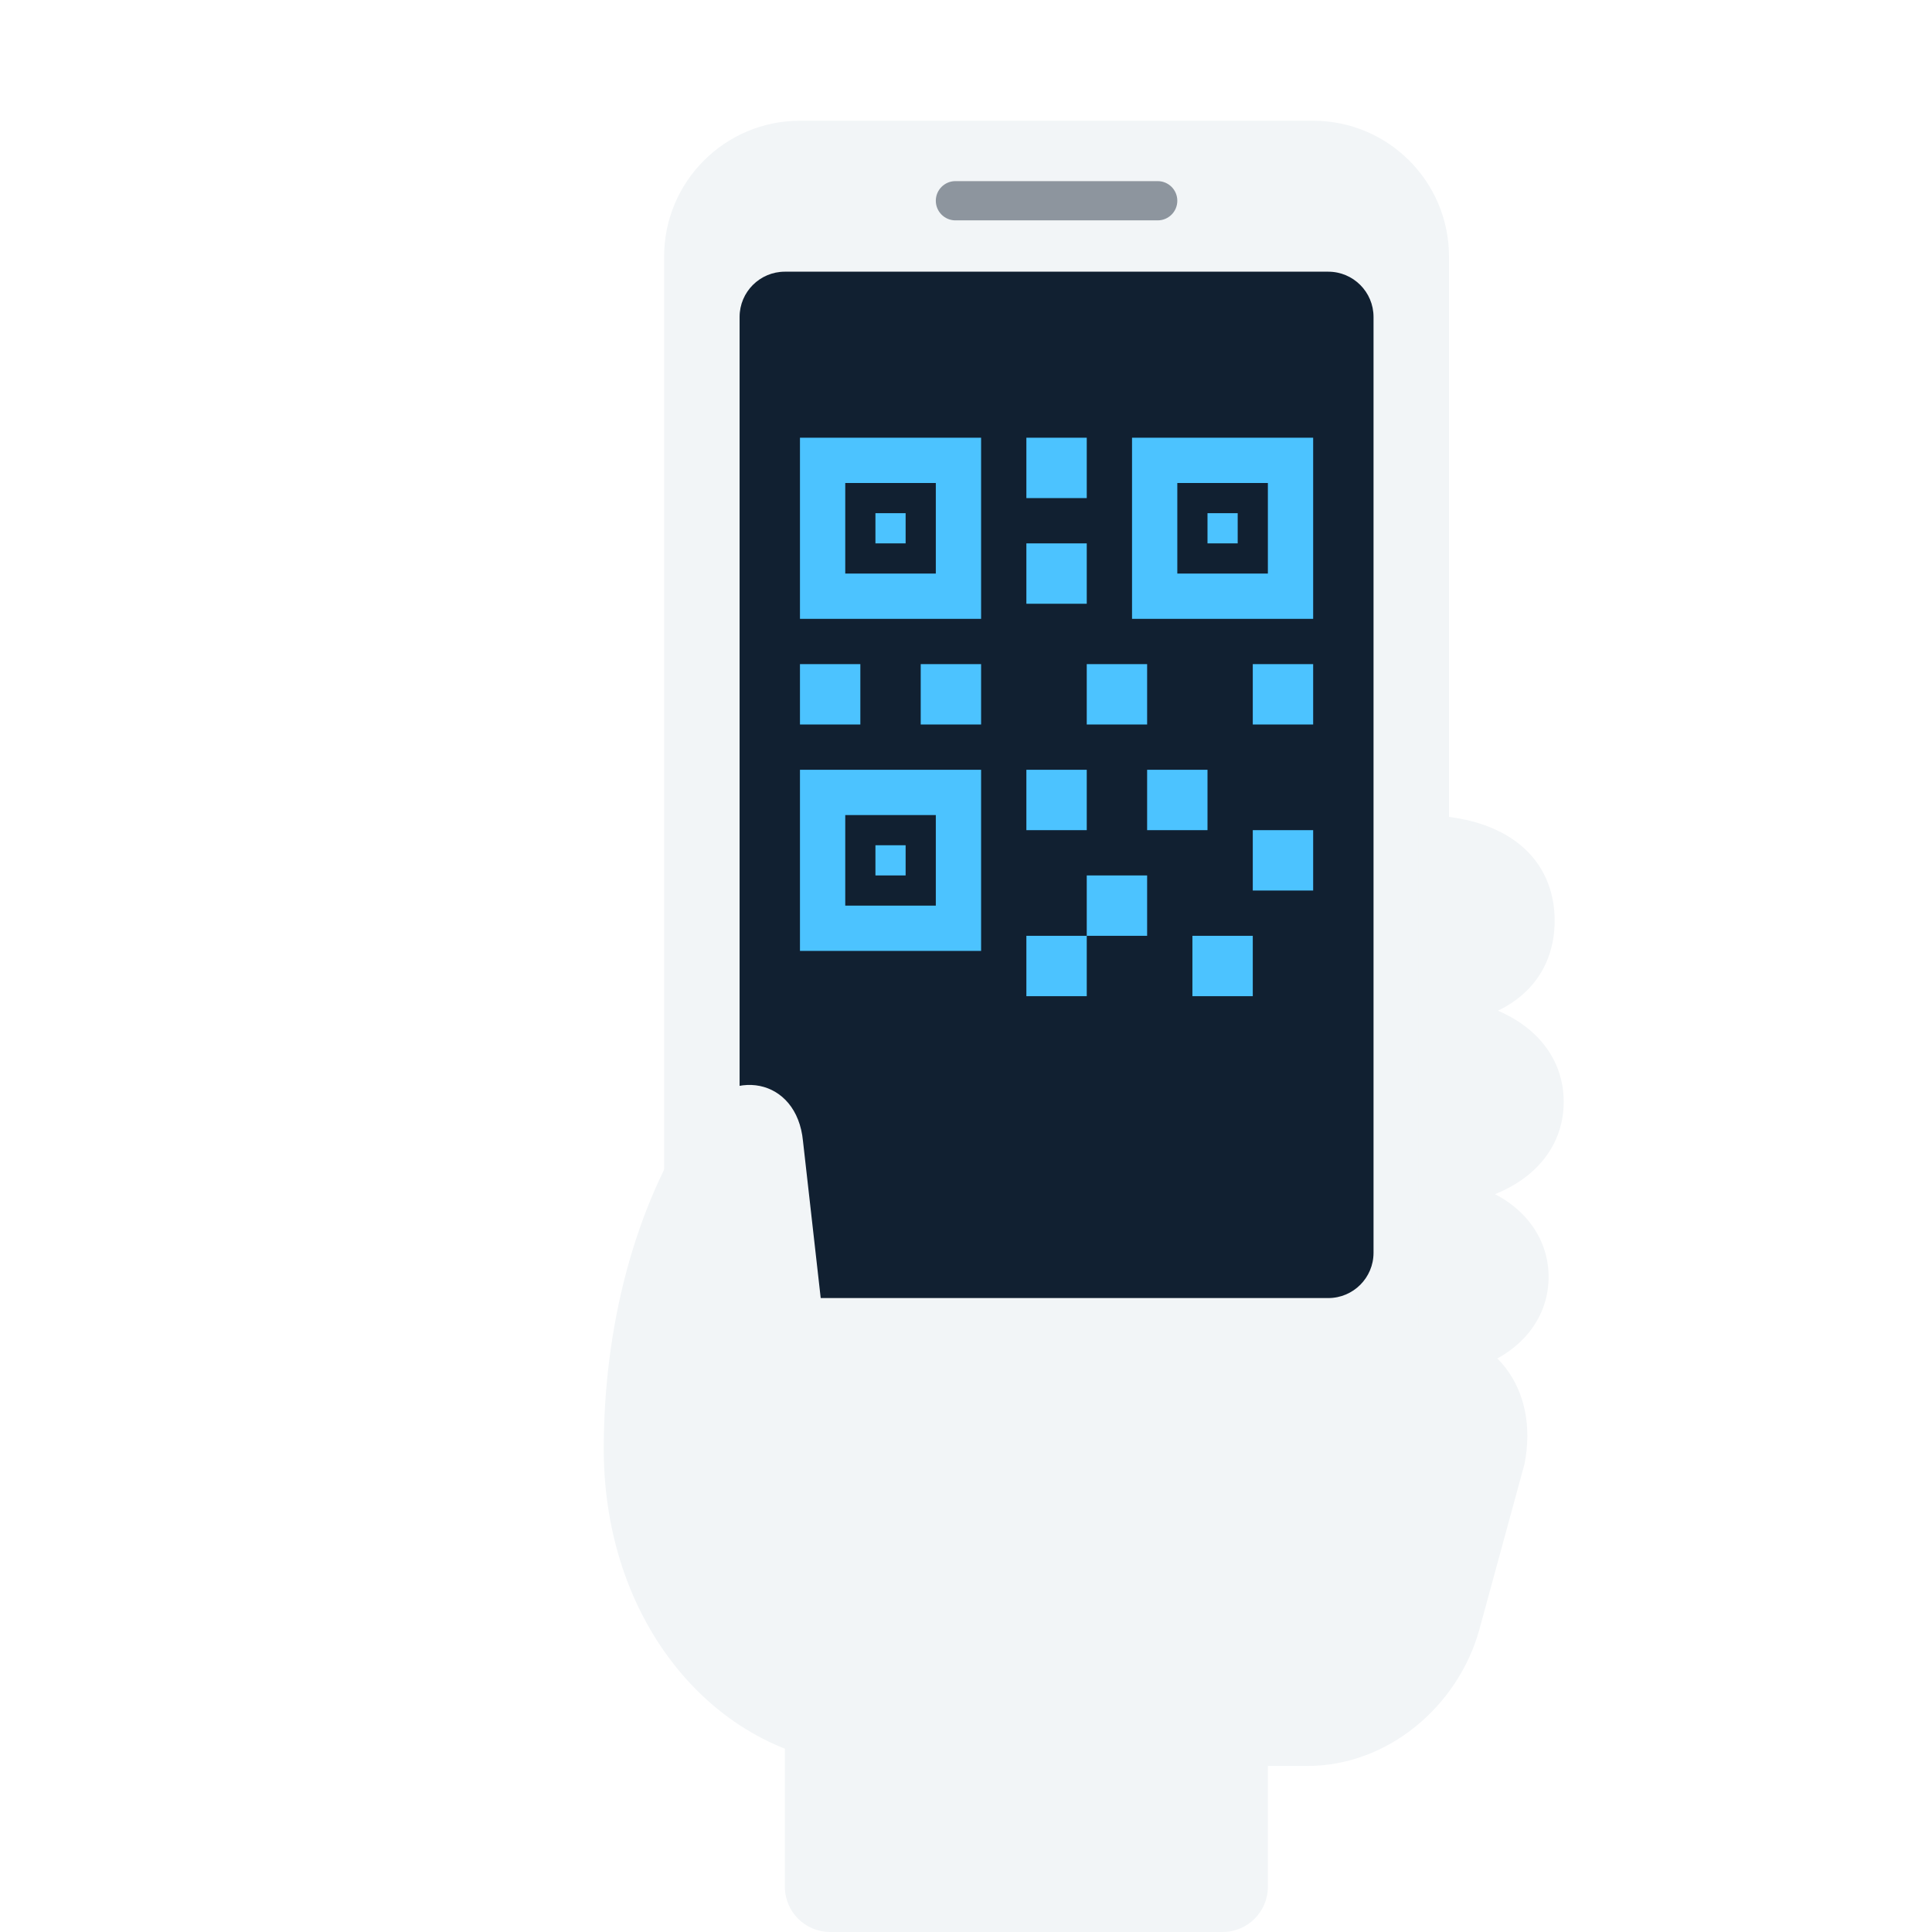
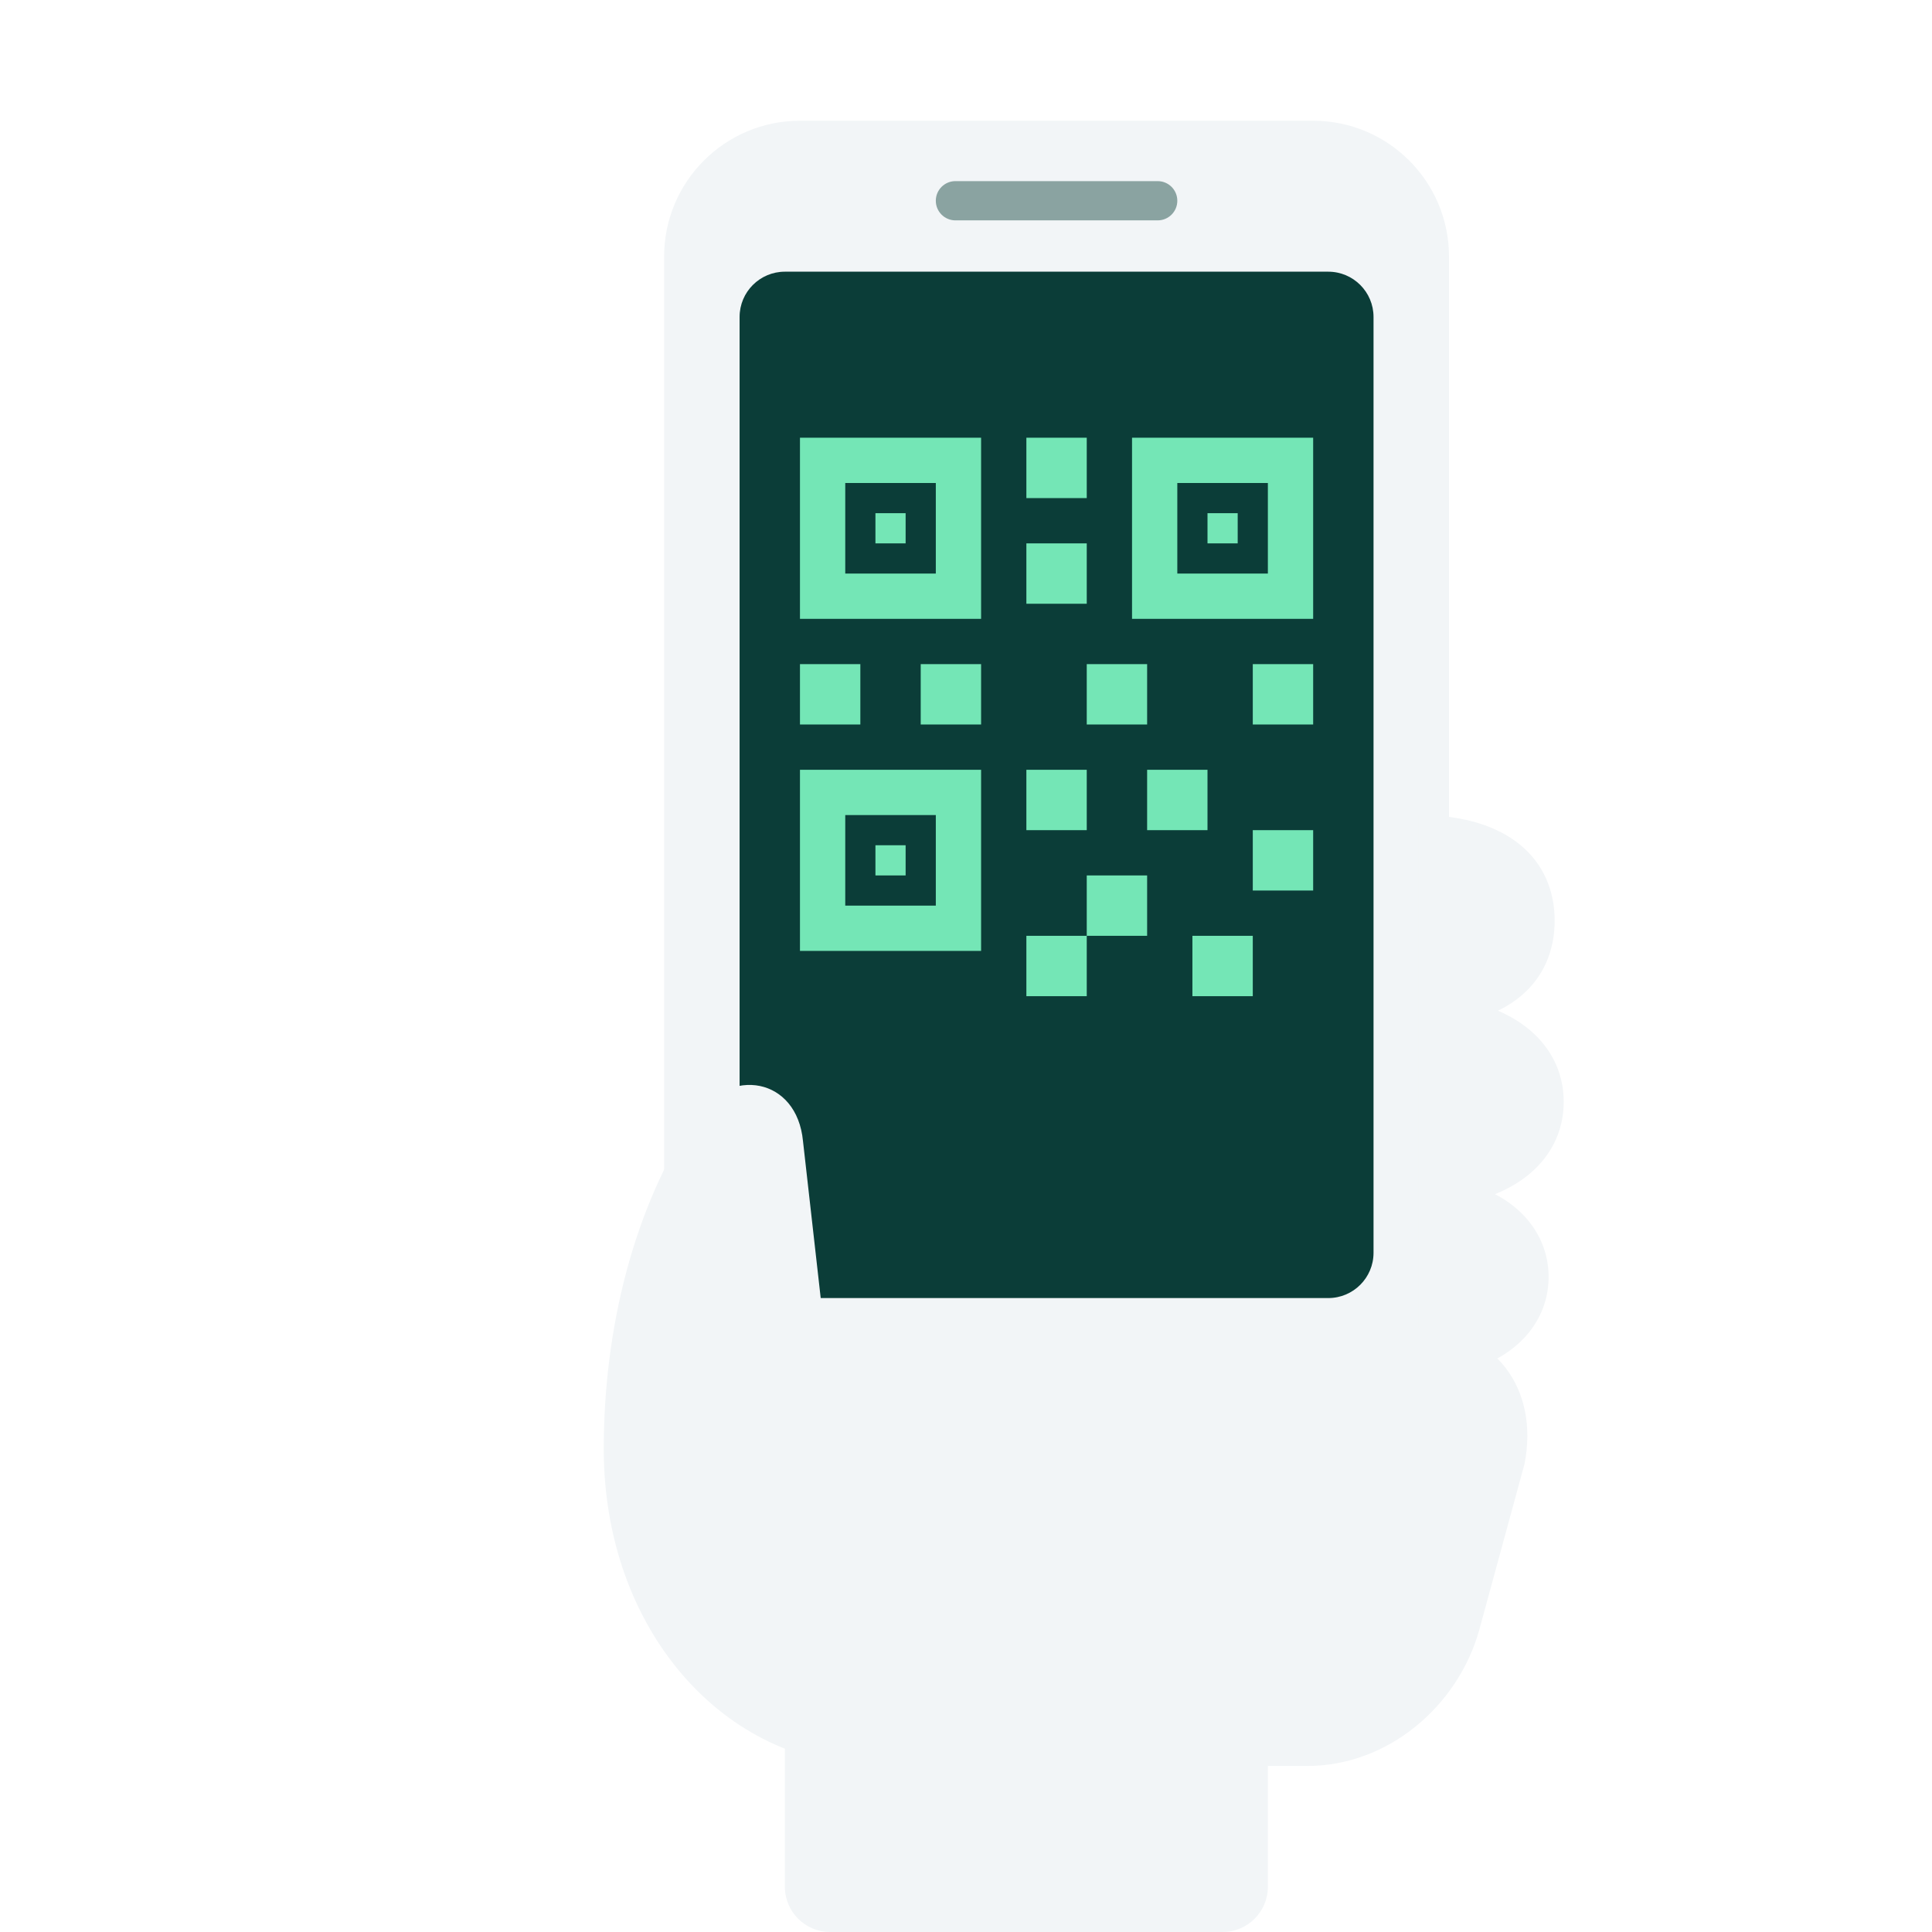
<svg xmlns="http://www.w3.org/2000/svg" viewBox="0 0 128 128" width="128" height="128">
  <rect x="44" y="8" width="52" height="92" rx="9" fill="#f2f5f7" />
-   <rect x="49" y="18" width="42" height="68" rx="3" fill="#112031" />
-   <rect x="62" y="12" width="16" height="2.6" rx="1.3" fill="#112031" opacity=".45" />
-   <g fill="#4cc3ff">
+   <rect x="49" y="18" width="42" height="68" rx="3" fill="#0b3d38" />
+   <rect x="62" y="12" width="16" height="2.6" rx="1.3" fill="#0b3d38" opacity=".45" />
+   <g fill="#74e6b6">
    <path d="M53 29h12v12h-12z M56 32v6h6v-6z" fill-rule="evenodd" />
    <path d="M75 29h12v12h-12z M78 32v6h6v-6z" fill-rule="evenodd" />
    <path d="M53 51h12v12h-12z M56 54v6h6v-6z" fill-rule="evenodd" />
    <rect x="58" y="34" width="2" height="2" />
    <rect x="80" y="34" width="2" height="2" />
    <rect x="58" y="56" width="2" height="2" />
    <rect x="68" y="29" width="4" height="4" />
    <rect x="68" y="36" width="4" height="4" />
    <rect x="72" y="44" width="4" height="4" />
    <rect x="53" y="44" width="4" height="4" />
    <rect x="61" y="44" width="4" height="4" />
    <rect x="68" y="51" width="4" height="4" />
    <rect x="76" y="51" width="4" height="4" />
    <rect x="83" y="44" width="4" height="4" />
    <rect x="83" y="55" width="4" height="4" />
    <rect x="72" y="58" width="4" height="4" />
    <rect x="79" y="62" width="4" height="4" />
    <rect x="68" y="62" width="4" height="4" />
  </g>
-   <rect x="50" y="70" width="40" height="2" rx="1" fill="#4cc3ff" opacity=".0" />
+   <rect x="50" y="70" width="40" height="2" rx="1" fill="#74e6b6" opacity=".0" />
  <g fill="#f2f5f7">
    <path d="M94 54 c6 0 9 3 9 7 s-3 7 -9 7 z" />
    <path d="M94 66 c6 0 9.6 3 9.6 7 s-3.6 7 -9.6 7 z" />
    <path d="M94 78 c5.4 0 8.6 3 8.6 6.6 s-3.2 6.6 -8.6 6.6 z" />
    <path d="M40 96 C40 88 42 80 46 74 C48.4 70.6 52.8 71.4 53.2 75.6 L54.6 88 L94 88 C99 88 102 92 101 97 L98 108 C96.6 113 92 117 86.6 117 L58 117 C48 117 40 108 40 96 Z" />
    <rect x="52" y="113" width="32" height="15" rx="3" />
  </g>
</svg>
